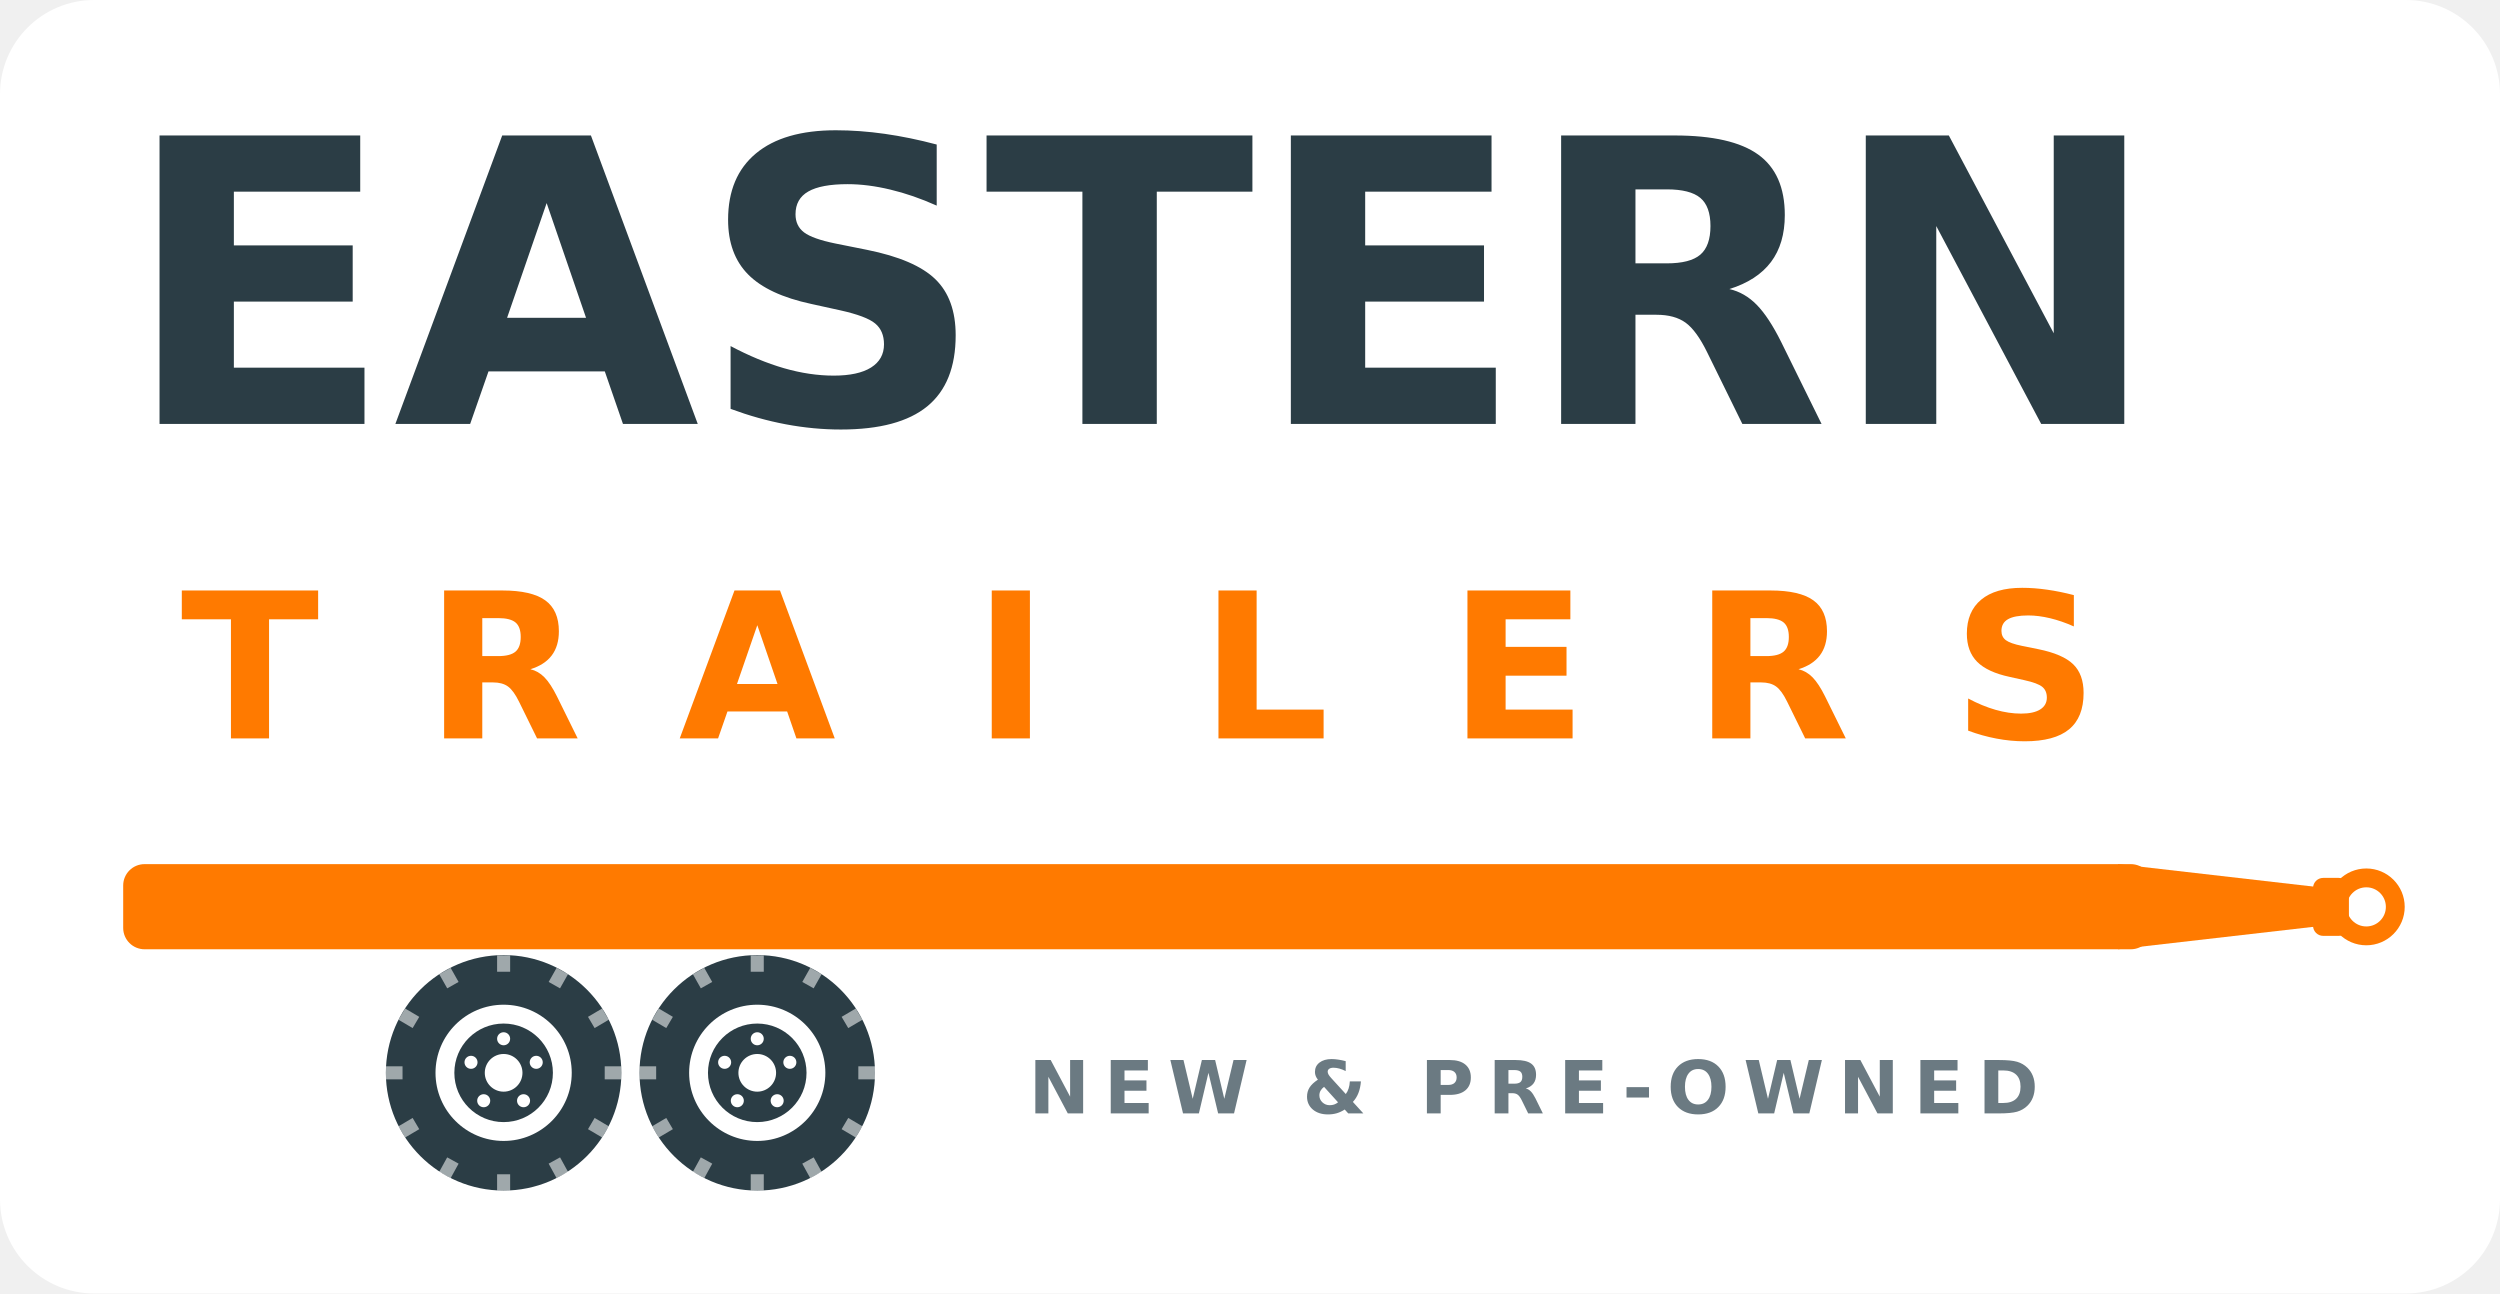
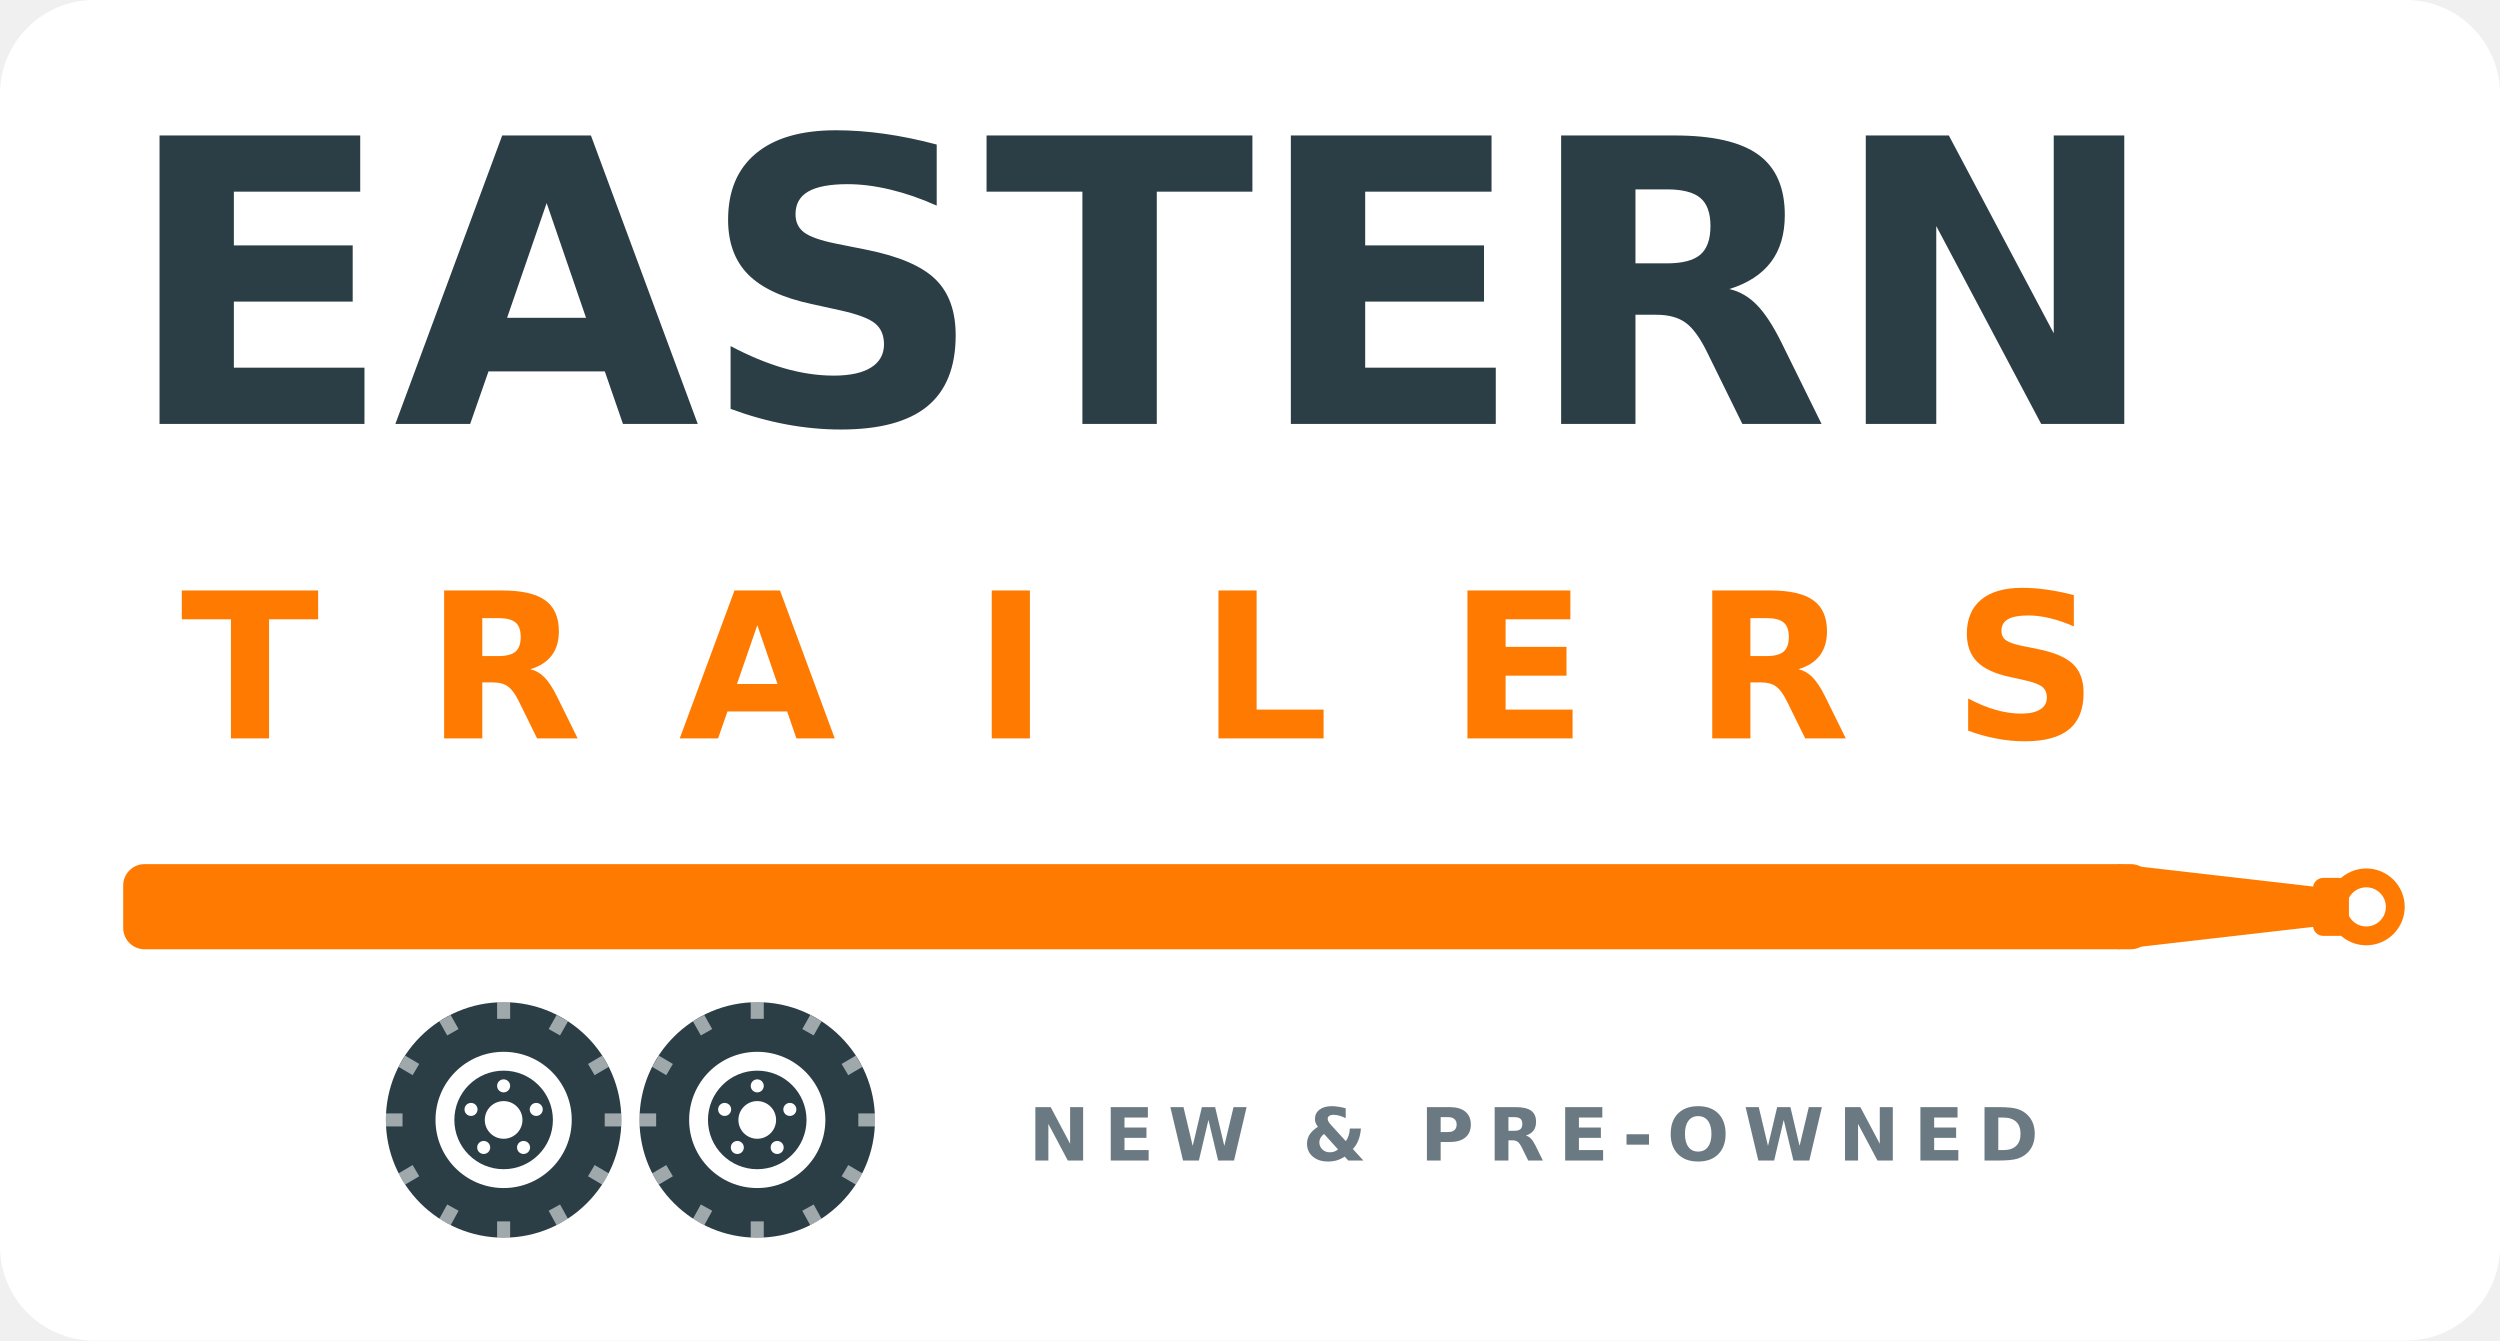
- <svg xmlns="http://www.w3.org/2000/svg" viewBox="0 0 690 357" width="690" height="357">
-   <rect width="690" height="357" rx="26" fill="#ffffff" />
+ <svg xmlns="http://www.w3.org/2000/svg" viewBox="0 0 690 370" width="690" height="370">
+   <rect width="690" height="370" rx="26" fill="#ffffff" />
  <text x="34" y="117.0" font-family="DejaVu Sans" font-weight="900" font-size="109.2" fill="#2B3D45" textLength="560" lengthAdjust="spacingAndGlyphs">EASTERN</text>
  <text x="69.0" y="203.8" text-anchor="middle" font-family="DejaVu Sans" font-weight="900" font-size="56.0" fill="#FF7A00">T</text>
  <text x="139.0" y="203.8" text-anchor="middle" font-family="DejaVu Sans" font-weight="900" font-size="56.0" fill="#FF7A00">R</text>
  <text x="209.0" y="203.8" text-anchor="middle" font-family="DejaVu Sans" font-weight="900" font-size="56.0" fill="#FF7A00">A</text>
  <text x="279.0" y="203.8" text-anchor="middle" font-family="DejaVu Sans" font-weight="900" font-size="56.0" fill="#FF7A00">I</text>
  <text x="349.0" y="203.8" text-anchor="middle" font-family="DejaVu Sans" font-weight="900" font-size="56.0" fill="#FF7A00">L</text>
  <text x="419.0" y="203.8" text-anchor="middle" font-family="DejaVu Sans" font-weight="900" font-size="56.0" fill="#FF7A00">E</text>
  <text x="489.0" y="203.8" text-anchor="middle" font-family="DejaVu Sans" font-weight="900" font-size="56.0" fill="#FF7A00">R</text>
  <text x="559.0" y="203.8" text-anchor="middle" font-family="DejaVu Sans" font-weight="900" font-size="56.0" fill="#FF7A00">S</text>
  <rect x="34" y="238.5" width="560" height="23.5" rx="5.9" fill="#FF7A00" />
  <path d="M584.6 238.5 L642.0 245.1 L642.0 255.4 L584.6 262.0 Z" fill="#FF7A00" />
  <rect x="638.4" y="242.3" width="9.9" height="16.0" rx="2.8" fill="#FF7A00" />
  <circle cx="653.1" cy="250.3" r="8.0" fill="none" stroke="#FF7A00" stroke-width="5.2" />
-   <circle cx="139.0" cy="296.1" r="32.5" fill="#2B3D45" />
-   <line x1="166.9" y1="296.1" x2="171.5" y2="296.1" stroke="#ffffff" stroke-width="3.6" opacity=".55" />
-   <line x1="163.2" y1="310.1" x2="167.1" y2="312.4" stroke="#ffffff" stroke-width="3.6" opacity=".55" />
-   <line x1="153.0" y1="320.3" x2="155.2" y2="324.3" stroke="#ffffff" stroke-width="3.6" opacity=".55" />
-   <line x1="139.0" y1="324.1" x2="139.0" y2="328.6" stroke="#ffffff" stroke-width="3.6" opacity=".55" />
-   <line x1="125.0" y1="320.3" x2="122.8" y2="324.3" stroke="#ffffff" stroke-width="3.6" opacity=".55" />
-   <line x1="114.8" y1="310.1" x2="110.9" y2="312.4" stroke="#ffffff" stroke-width="3.6" opacity=".55" />
-   <line x1="111.1" y1="296.1" x2="106.5" y2="296.1" stroke="#ffffff" stroke-width="3.6" opacity=".55" />
-   <line x1="114.8" y1="282.2" x2="110.9" y2="279.9" stroke="#ffffff" stroke-width="3.6" opacity=".55" />
-   <line x1="125.0" y1="271.9" x2="122.8" y2="268.0" stroke="#ffffff" stroke-width="3.6" opacity=".55" />
-   <line x1="139.0" y1="268.2" x2="139.0" y2="263.7" stroke="#ffffff" stroke-width="3.6" opacity=".55" />
-   <line x1="153.0" y1="271.9" x2="155.2" y2="268.0" stroke="#ffffff" stroke-width="3.6" opacity=".55" />
-   <line x1="163.2" y1="282.2" x2="167.1" y2="279.9" stroke="#ffffff" stroke-width="3.6" opacity=".55" />
-   <circle cx="139.0" cy="296.1" r="18.8" fill="#ffffff" />
-   <circle cx="139.0" cy="296.1" r="13.6" fill="#2B3D45" />
-   <circle cx="139.0" cy="296.1" r="5.2" fill="#ffffff" />
-   <circle cx="139.0" cy="286.7" r="1.8" fill="#ffffff" />
-   <circle cx="148.0" cy="293.2" r="1.8" fill="#ffffff" />
-   <circle cx="144.5" cy="303.8" r="1.8" fill="#ffffff" />
-   <circle cx="133.5" cy="303.8" r="1.8" fill="#ffffff" />
-   <circle cx="130.0" cy="293.2" r="1.8" fill="#ffffff" />
-   <circle cx="209.0" cy="296.1" r="32.5" fill="#2B3D45" />
-   <line x1="236.9" y1="296.1" x2="241.5" y2="296.1" stroke="#ffffff" stroke-width="3.6" opacity=".55" />
-   <line x1="233.2" y1="310.1" x2="237.1" y2="312.4" stroke="#ffffff" stroke-width="3.6" opacity=".55" />
-   <line x1="223.0" y1="320.3" x2="225.2" y2="324.3" stroke="#ffffff" stroke-width="3.6" opacity=".55" />
-   <line x1="209.0" y1="324.1" x2="209.0" y2="328.6" stroke="#ffffff" stroke-width="3.6" opacity=".55" />
-   <line x1="195.0" y1="320.3" x2="192.8" y2="324.3" stroke="#ffffff" stroke-width="3.6" opacity=".55" />
-   <line x1="184.8" y1="310.1" x2="180.9" y2="312.4" stroke="#ffffff" stroke-width="3.6" opacity=".55" />
-   <line x1="181.1" y1="296.1" x2="176.5" y2="296.1" stroke="#ffffff" stroke-width="3.6" opacity=".55" />
-   <line x1="184.8" y1="282.2" x2="180.9" y2="279.9" stroke="#ffffff" stroke-width="3.6" opacity=".55" />
-   <line x1="195.0" y1="271.9" x2="192.8" y2="268.0" stroke="#ffffff" stroke-width="3.6" opacity=".55" />
-   <line x1="209.0" y1="268.2" x2="209.0" y2="263.7" stroke="#ffffff" stroke-width="3.6" opacity=".55" />
-   <line x1="223.0" y1="271.9" x2="225.2" y2="268.0" stroke="#ffffff" stroke-width="3.6" opacity=".55" />
-   <line x1="233.2" y1="282.2" x2="237.1" y2="279.9" stroke="#ffffff" stroke-width="3.6" opacity=".55" />
-   <circle cx="209.0" cy="296.1" r="18.8" fill="#ffffff" />
-   <circle cx="209.0" cy="296.1" r="13.6" fill="#2B3D45" />
-   <circle cx="209.0" cy="296.1" r="5.2" fill="#ffffff" />
-   <circle cx="209.0" cy="286.7" r="1.8" fill="#ffffff" />
-   <circle cx="218.0" cy="293.2" r="1.8" fill="#ffffff" />
-   <circle cx="214.5" cy="303.8" r="1.8" fill="#ffffff" />
-   <circle cx="203.5" cy="303.8" r="1.8" fill="#ffffff" />
-   <circle cx="200.0" cy="293.2" r="1.8" fill="#ffffff" />
-   <text x="283.9" y="307.3" font-family="DejaVu Sans" font-weight="700" font-size="20.2" fill="#6b7a82" letter-spacing="3.9">NEW &amp; PRE-OWNED</text>
+   <circle cx="139.0" cy="309.1" r="32.5" fill="#2B3D45" />
+   <line x1="166.9" y1="309.1" x2="171.5" y2="309.1" stroke="#ffffff" stroke-width="3.6" opacity=".55" />
+   <line x1="163.2" y1="323.1" x2="167.1" y2="325.4" stroke="#ffffff" stroke-width="3.6" opacity=".55" />
+   <line x1="153.0" y1="333.3" x2="155.2" y2="337.3" stroke="#ffffff" stroke-width="3.6" opacity=".55" />
+   <line x1="139.0" y1="337.1" x2="139.0" y2="341.6" stroke="#ffffff" stroke-width="3.6" opacity=".55" />
+   <line x1="125.0" y1="333.3" x2="122.8" y2="337.3" stroke="#ffffff" stroke-width="3.6" opacity=".55" />
+   <line x1="114.8" y1="323.1" x2="110.9" y2="325.4" stroke="#ffffff" stroke-width="3.6" opacity=".55" />
+   <line x1="111.1" y1="309.1" x2="106.5" y2="309.1" stroke="#ffffff" stroke-width="3.6" opacity=".55" />
+   <line x1="114.8" y1="295.2" x2="110.9" y2="292.9" stroke="#ffffff" stroke-width="3.6" opacity=".55" />
+   <line x1="125.0" y1="284.9" x2="122.8" y2="281.0" stroke="#ffffff" stroke-width="3.6" opacity=".55" />
+   <line x1="139.0" y1="281.2" x2="139.0" y2="276.6" stroke="#ffffff" stroke-width="3.6" opacity=".55" />
+   <line x1="153.0" y1="284.9" x2="155.2" y2="281.0" stroke="#ffffff" stroke-width="3.6" opacity=".55" />
+   <line x1="163.2" y1="295.2" x2="167.1" y2="292.9" stroke="#ffffff" stroke-width="3.6" opacity=".55" />
+   <circle cx="139.0" cy="309.1" r="18.8" fill="#ffffff" />
+   <circle cx="139.0" cy="309.1" r="13.6" fill="#2B3D45" />
+   <circle cx="139.0" cy="309.1" r="5.2" fill="#ffffff" />
+   <circle cx="139.0" cy="299.7" r="1.8" fill="#ffffff" />
+   <circle cx="148.0" cy="306.2" r="1.8" fill="#ffffff" />
+   <circle cx="144.5" cy="316.7" r="1.8" fill="#ffffff" />
+   <circle cx="133.5" cy="316.7" r="1.8" fill="#ffffff" />
+   <circle cx="130.0" cy="306.2" r="1.8" fill="#ffffff" />
+   <circle cx="209.0" cy="309.1" r="32.5" fill="#2B3D45" />
+   <line x1="236.9" y1="309.1" x2="241.5" y2="309.1" stroke="#ffffff" stroke-width="3.6" opacity=".55" />
+   <line x1="233.2" y1="323.1" x2="237.1" y2="325.4" stroke="#ffffff" stroke-width="3.6" opacity=".55" />
+   <line x1="223.0" y1="333.3" x2="225.2" y2="337.3" stroke="#ffffff" stroke-width="3.6" opacity=".55" />
+   <line x1="209.0" y1="337.1" x2="209.0" y2="341.6" stroke="#ffffff" stroke-width="3.6" opacity=".55" />
+   <line x1="195.0" y1="333.3" x2="192.8" y2="337.3" stroke="#ffffff" stroke-width="3.6" opacity=".55" />
+   <line x1="184.8" y1="323.1" x2="180.9" y2="325.4" stroke="#ffffff" stroke-width="3.6" opacity=".55" />
+   <line x1="181.1" y1="309.1" x2="176.5" y2="309.1" stroke="#ffffff" stroke-width="3.6" opacity=".55" />
+   <line x1="184.8" y1="295.2" x2="180.9" y2="292.9" stroke="#ffffff" stroke-width="3.6" opacity=".55" />
+   <line x1="195.0" y1="284.9" x2="192.8" y2="281.0" stroke="#ffffff" stroke-width="3.6" opacity=".55" />
+   <line x1="209.0" y1="281.2" x2="209.0" y2="276.6" stroke="#ffffff" stroke-width="3.6" opacity=".55" />
+   <line x1="223.0" y1="284.9" x2="225.2" y2="281.0" stroke="#ffffff" stroke-width="3.6" opacity=".55" />
+   <line x1="233.2" y1="295.2" x2="237.1" y2="292.9" stroke="#ffffff" stroke-width="3.6" opacity=".55" />
+   <circle cx="209.0" cy="309.1" r="18.8" fill="#ffffff" />
+   <circle cx="209.0" cy="309.1" r="13.6" fill="#2B3D45" />
+   <circle cx="209.0" cy="309.1" r="5.2" fill="#ffffff" />
+   <circle cx="209.0" cy="299.7" r="1.8" fill="#ffffff" />
+   <circle cx="218.0" cy="306.2" r="1.8" fill="#ffffff" />
+   <circle cx="214.5" cy="316.7" r="1.8" fill="#ffffff" />
+   <circle cx="203.5" cy="316.7" r="1.8" fill="#ffffff" />
+   <circle cx="200.0" cy="306.2" r="1.8" fill="#ffffff" />
+   <text x="283.9" y="320.3" font-family="DejaVu Sans" font-weight="700" font-size="20.2" fill="#6b7a82" letter-spacing="3.9">NEW &amp; PRE-OWNED</text>
</svg>
